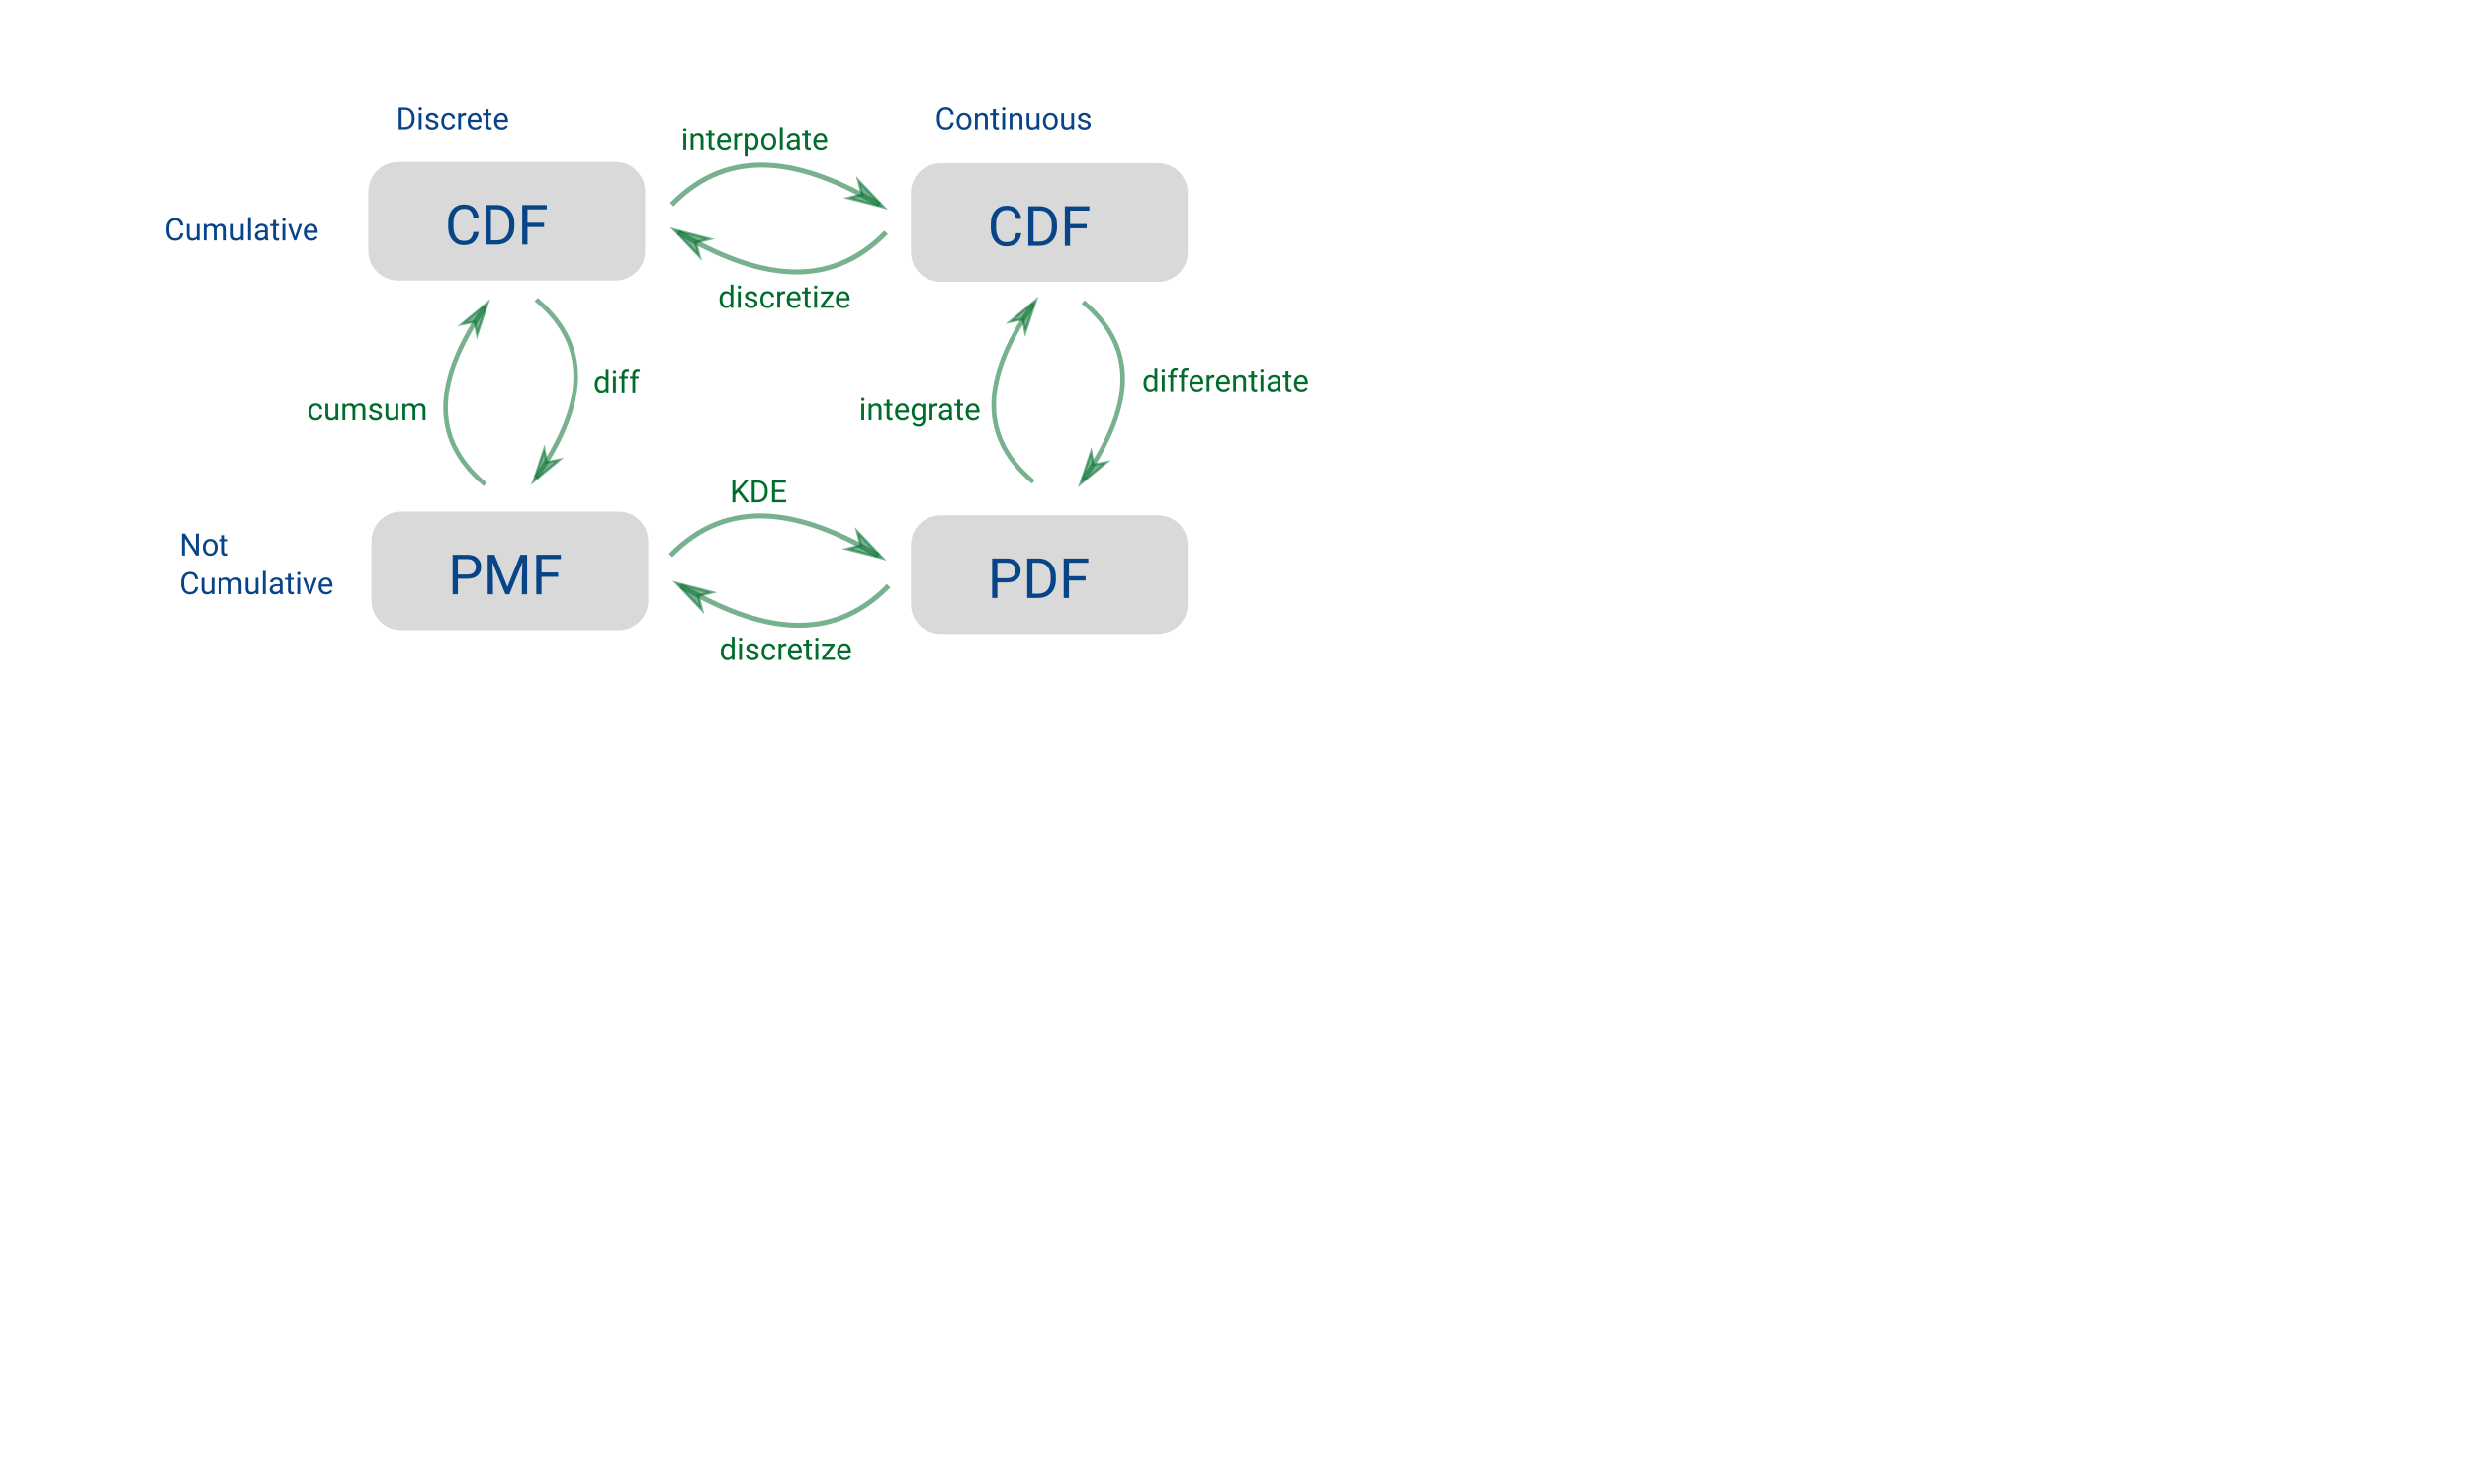
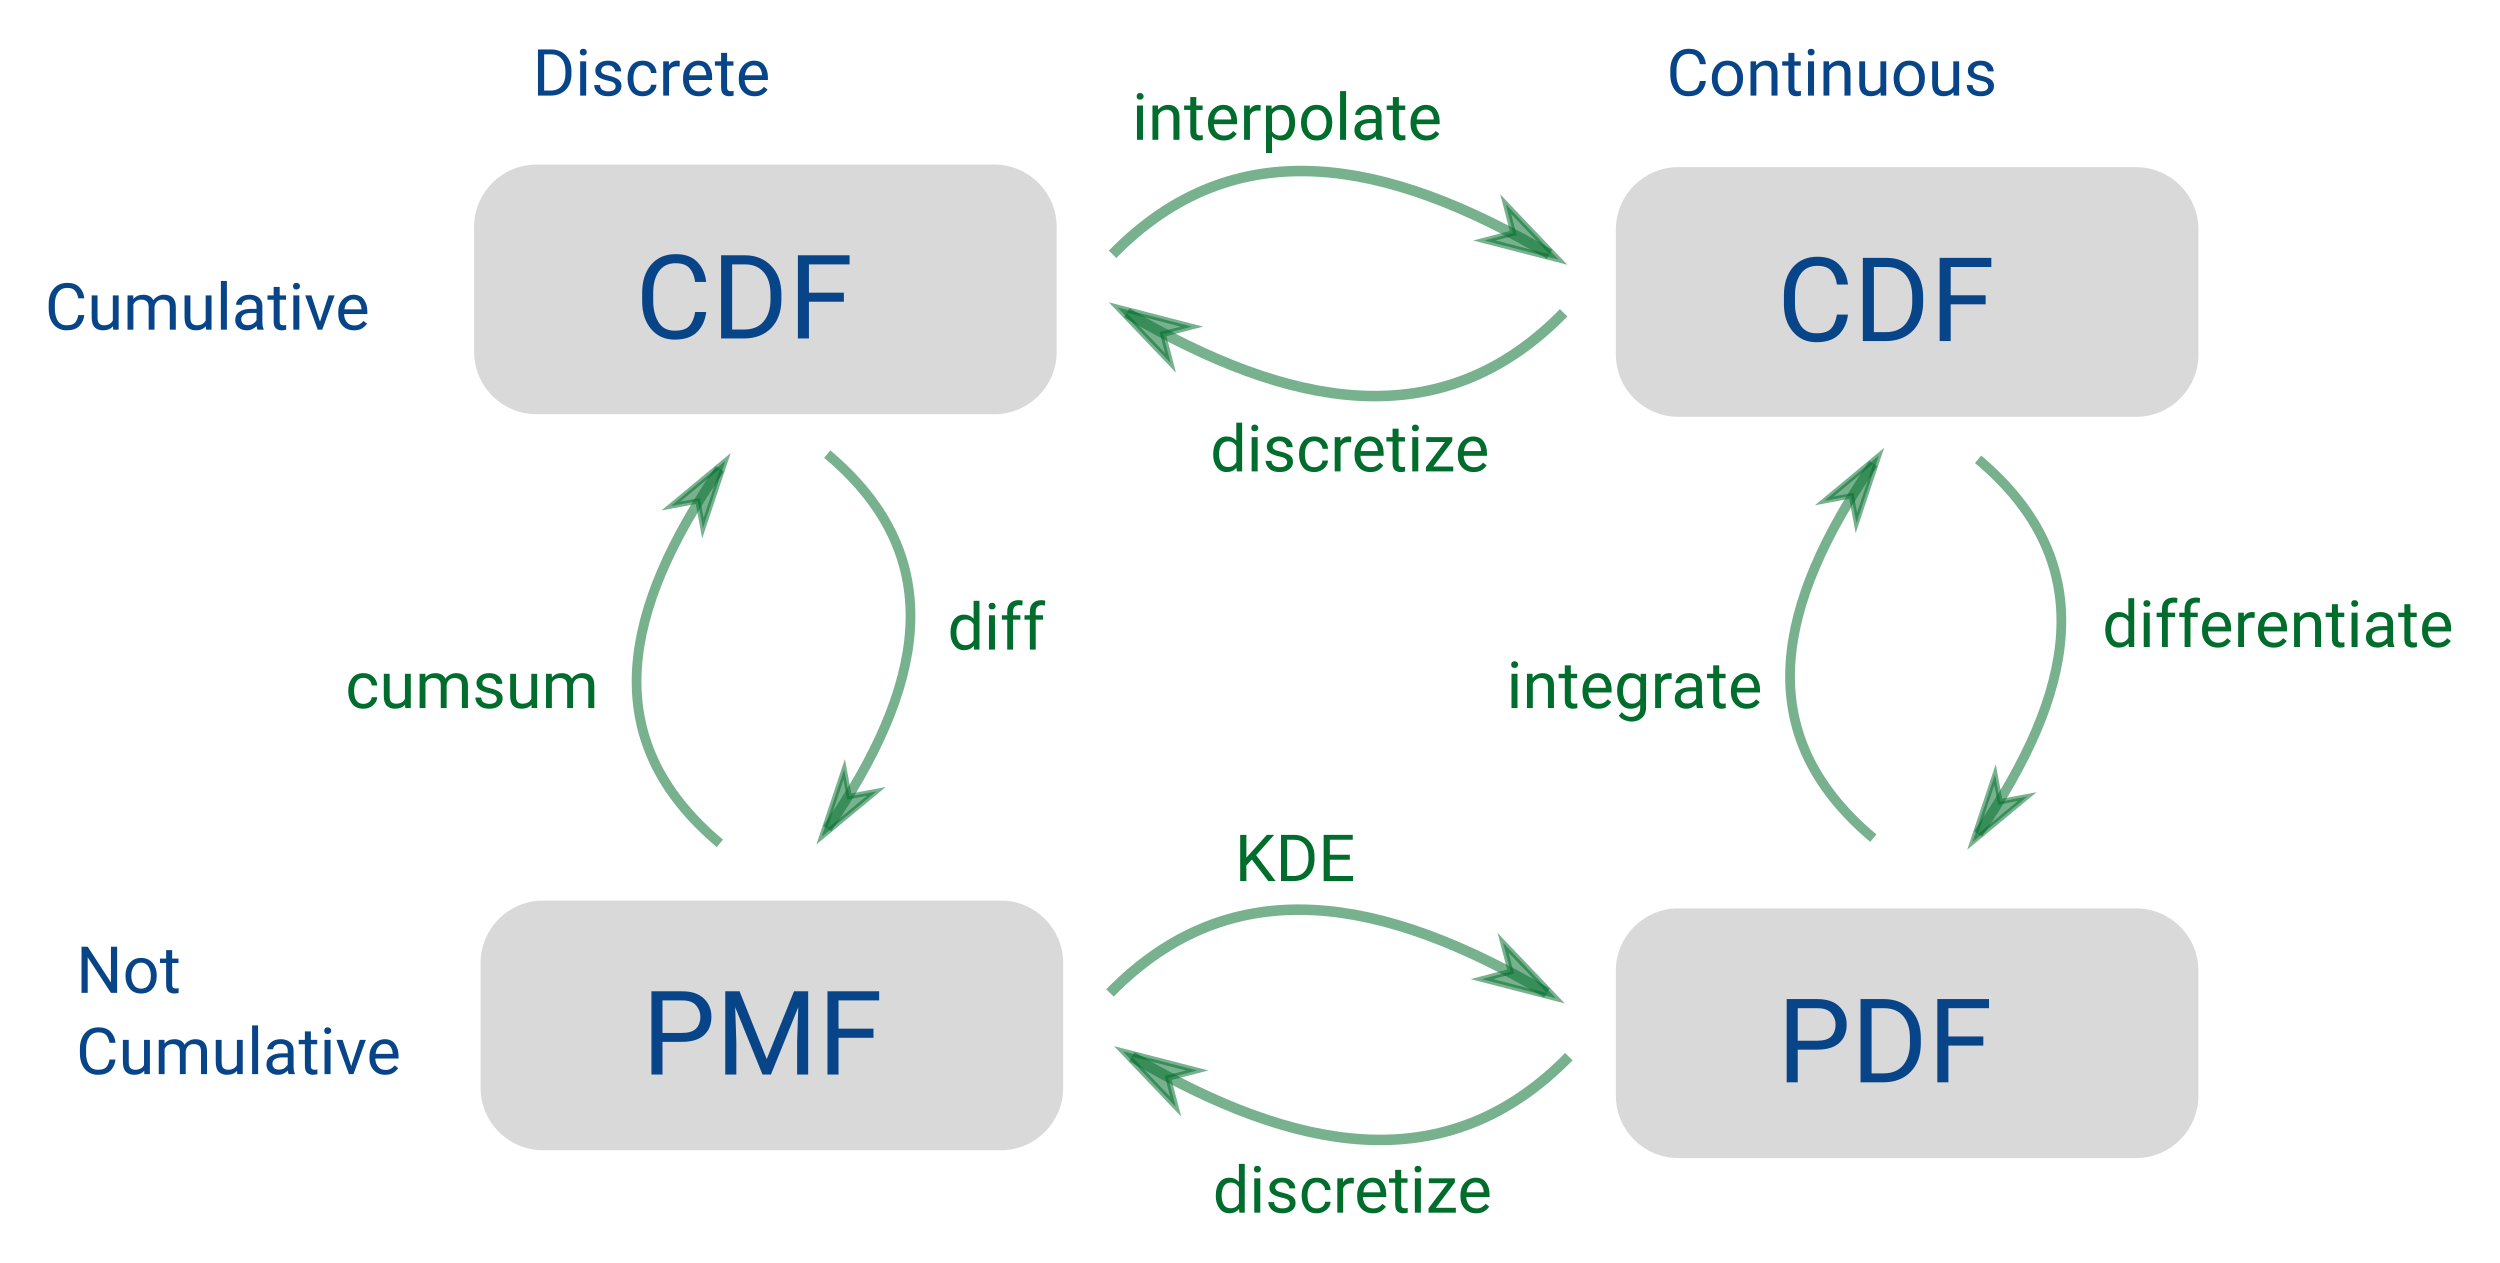
- <svg xmlns="http://www.w3.org/2000/svg" width="533.333" height="320" id="svg2" version="1.1" viewBox="0 0 500 300">
+ <svg xmlns="http://www.w3.org/2000/svg" width="256.33" height="129.403" id="svg2" version="1.1" viewBox="0 0 240.31 121.315">
  <defs id="defs4">
-     <marker orient="auto" refY="0.0" refX="0.0" id="marker1583" style="overflow:visible;">
-       <path id="path1329" d="M 0.0,0.0 L 5.0,-5.0 L -12.5,0.0 L 5.0,5.0 L 0.0,0.0 z " style="fill-rule:evenodd;stroke:#006d2c;stroke-width:1pt;stroke-opacity:0.533;fill:#006d2c;fill-opacity:0.533" transform="scale(0.4) rotate(180) translate(10,0)" />
+     <marker orient="auto" refY="0" refX="0" id="marker1583" style="overflow:visible">
+       <path id="path1329" d="M 0,0 5,-5 -12.5,0 5,5 Z" style="fill:#006d2c;fill-opacity:0.533;fill-rule:evenodd;stroke:#006d2c;stroke-width:1pt;stroke-opacity:0.533" transform="matrix(-0.4,0,0,-0.4,-4,0)" />
    </marker>
    <marker orient="auto" refY="0" refX="0" id="Arrow1Sstart" style="overflow:visible">
      <path id="path3705" d="M 0,0 5,-5 -12.5,0 5,5 Z" style="fill-rule:evenodd;stroke:#000000;stroke-width:1pt;marker-start:none" transform="matrix(0.2,0,0,0.2,1.2,0)" />
    </marker>
    <marker style="overflow:visible" id="Arrow2Mend" refX="0" refY="0" orient="auto">
      <path transform="scale(-0.6)" d="M 8.719,4.034 -2.207,0.016 8.719,-4.002 c -1.745,2.372 -1.735,5.617 -6e-7,8.035 z" style="font-size:12px;fill-rule:evenodd;stroke-width:0.625;stroke-linejoin:round" id="path3720" />
    </marker>
    <marker style="overflow:visible" id="Arrow1Mend" refX="0" refY="0" orient="auto">
      <path transform="matrix(-0.4,0,0,-0.4,-4,0)" style="fill-rule:evenodd;stroke:#000000;stroke-width:1pt;marker-start:none" d="M 0,0 5,-5 -12.5,0 5,5 Z" id="path3702" />
    </marker>
    <marker style="overflow:visible" id="Arrow2MendL" refX="0" refY="0" orient="auto">
      <path transform="scale(-0.6)" d="M 8.719,4.034 -2.207,0.016 8.719,-4.002 c -1.745,2.372 -1.735,5.617 -6e-7,8.035 z" style="font-size:12px;fill:#0000ff;fill-rule:evenodd;stroke:#0000ff;stroke-width:0.625;stroke-linejoin:round" id="path4361" />
    </marker>
    <marker style="overflow:visible" id="Arrow2MendL-2" refX="0" refY="0" orient="auto">
      <path transform="scale(-0.6)" d="M 8.719,4.034 -2.207,0.016 8.719,-4.002 c -1.745,2.372 -1.735,5.617 -6e-7,8.035 z" style="font-size:12px;fill:#0000ff;fill-rule:evenodd;stroke:#0000ff;stroke-width:0.625;stroke-linejoin:round" id="path4361-7" />
    </marker>
    <marker style="overflow:visible" id="Arrow2MendL-3" refX="0" refY="0" orient="auto">
      <path transform="scale(-0.6)" d="M 8.719,4.034 -2.207,0.016 8.719,-4.002 c -1.745,2.372 -1.735,5.617 -6e-7,8.035 z" style="font-size:12px;fill:#0000ff;fill-rule:evenodd;stroke:#0000ff;stroke-width:0.625;stroke-linejoin:round" id="path4361-74" />
    </marker>
    <marker style="overflow:visible" id="Arrow2MendL-1" refX="0" refY="0" orient="auto">
      <path transform="scale(-0.6)" d="M 8.719,4.034 -2.207,0.016 8.719,-4.002 c -1.745,2.372 -1.735,5.617 -6e-7,8.035 z" style="font-size:12px;fill:#0000ff;fill-rule:evenodd;stroke:#0000ff;stroke-width:0.625;stroke-linejoin:round" id="path4361-5" />
    </marker>
    <marker style="overflow:visible" id="Arrow2MendL-22" refX="0" refY="0" orient="auto">
      <path transform="scale(-0.6)" d="M 8.719,4.034 -2.207,0.016 8.719,-4.002 c -1.745,2.372 -1.735,5.617 -6e-7,8.035 z" style="font-size:12px;fill:#0000ff;fill-rule:evenodd;stroke:#0000ff;stroke-width:0.625;stroke-linejoin:round" id="path4361-3" />
    </marker>
    <marker style="overflow:visible" id="Arrow2MendL-4" refX="0" refY="0" orient="auto">
      <path transform="scale(-0.6)" d="M 8.719,4.034 -2.207,0.016 8.719,-4.002 c -1.745,2.372 -1.735,5.617 -6e-7,8.035 z" style="font-size:12px;fill:#0000ff;fill-rule:evenodd;stroke:#0000ff;stroke-width:0.625;stroke-linejoin:round" id="path4361-8" />
    </marker>
    <marker style="overflow:visible" id="Arrow2MendL-8" refX="0" refY="0" orient="auto">
      <path transform="scale(-0.6)" d="M 8.719,4.034 -2.207,0.016 8.719,-4.002 c -1.745,2.372 -1.735,5.617 -6e-7,8.035 z" style="font-size:12px;fill:#0000ff;fill-rule:evenodd;stroke:#0000ff;stroke-width:0.625;stroke-linejoin:round" id="path4361-88" />
    </marker>
    <marker style="overflow:visible" id="Arrow2MendL-43" refX="0" refY="0" orient="auto">
      <path transform="scale(-0.6)" d="M 8.719,4.034 -2.207,0.016 8.719,-4.002 c -1.745,2.372 -1.735,5.617 -6e-7,8.035 z" style="font-size:12px;fill:#0000ff;fill-rule:evenodd;stroke:#0000ff;stroke-width:0.625;stroke-linejoin:round" id="path4361-9" />
    </marker>
    <marker style="overflow:visible" id="Arrow2MendL-0" refX="0" refY="0" orient="auto">
      <path transform="scale(-0.6)" d="M 8.719,4.034 -2.207,0.016 8.719,-4.002 c -1.745,2.372 -1.735,5.617 -6e-7,8.035 z" style="font-size:12px;fill:#0000ff;fill-rule:evenodd;stroke:#0000ff;stroke-width:0.625;stroke-linejoin:round" id="path4361-1" />
    </marker>
    <marker style="overflow:visible" id="marker4827" refX="0" refY="0" orient="auto">
      <path transform="scale(-0.6)" d="M 8.719,4.034 -2.207,0.016 8.719,-4.002 c -1.745,2.372 -1.735,5.617 -6e-7,8.035 z" style="font-size:12px;fill:#0000ff;fill-rule:evenodd;stroke:#0000ff;stroke-width:0.625;stroke-linejoin:round" id="path4829" />
    </marker>
    <marker style="overflow:visible" id="marker4831" refX="0" refY="0" orient="auto">
      <path transform="scale(-0.6)" d="M 8.719,4.034 -2.207,0.016 8.719,-4.002 c -1.745,2.372 -1.735,5.617 -6e-7,8.035 z" style="font-size:12px;fill:#0000ff;fill-rule:evenodd;stroke:#0000ff;stroke-width:0.625;stroke-linejoin:round" id="path4833" />
    </marker>
    <marker orient="auto" refY="0" refX="0" id="Arrow1SstartB" style="overflow:visible">
      <path id="path5686" d="M 0,0 5,-5 -12.5,0 5,5 Z" style="fill:#0000ff;fill-rule:evenodd;stroke:#0000ff;stroke-width:1pt;marker-start:none" transform="matrix(0.2,0,0,0.2,1.2,0)" />
    </marker>
    <marker style="overflow:visible" id="Arrow2MendJ" refX="0" refY="0" orient="auto">
      <path transform="scale(-0.6)" d="M 8.719,4.034 -2.207,0.016 8.719,-4.002 c -1.745,2.372 -1.735,5.617 -6e-7,8.035 z" style="font-size:12px;fill:#0000ff;fill-rule:evenodd;stroke:#0000ff;stroke-width:0.625;stroke-linejoin:round" id="path6870" />
    </marker>
    <marker style="overflow:visible" id="Arrow2MendJ-8" refX="0" refY="0" orient="auto">
      <path transform="scale(-0.6)" d="M 8.719,4.034 -2.207,0.016 8.719,-4.002 c -1.745,2.372 -1.735,5.617 -6e-7,8.035 z" style="font-size:12px;fill:#0000ff;fill-rule:evenodd;stroke:#0000ff;stroke-width:0.625;stroke-linejoin:round" id="path6870-1" />
    </marker>
    <marker style="overflow:visible" id="Arrow2MendL-4-8" refX="0" refY="0" orient="auto">
      <path transform="scale(-0.6)" d="M 8.719,4.034 -2.207,0.016 8.719,-4.002 c -1.745,2.372 -1.735,5.617 -6e-7,8.035 z" style="font-size:12px;fill:#0000ff;fill-rule:evenodd;stroke:#0000ff;stroke-width:0.625;stroke-linejoin:round" id="path4361-8-0" />
    </marker>
    <marker orient="auto" refY="0" refX="0" id="marker1583-1" style="overflow:visible">
      <path id="path1329-9" d="M 0,0 5,-5 -12.5,0 5,5 Z" style="fill:#006d2c;fill-opacity:0.533;fill-rule:evenodd;stroke:#006d2c;stroke-width:1pt;stroke-opacity:0.533" transform="matrix(-0.4,0,0,-0.4,-4,0)" />
    </marker>
    <marker orient="auto" refY="0" refX="0" id="marker1583-2" style="overflow:visible">
      <path id="path1329-5" d="M 0,0 5,-5 -12.5,0 5,5 Z" style="fill:#006d2c;fill-opacity:0.533;fill-rule:evenodd;stroke:#006d2c;stroke-width:1pt;stroke-opacity:0.533" transform="matrix(-0.4,0,0,-0.4,-4,0)" />
    </marker>
    <marker orient="auto" refY="0" refX="0" id="marker1583-2-4" style="overflow:visible">
      <path id="path1329-5-9" d="M 0,0 5,-5 -12.5,0 5,5 Z" style="fill:#006d2c;fill-opacity:0.533;fill-rule:evenodd;stroke:#006d2c;stroke-width:1pt;stroke-opacity:0.533" transform="matrix(-0.4,0,0,-0.4,-4,0)" />
    </marker>
    <marker orient="auto" refY="0" refX="0" id="marker1583-1-3" style="overflow:visible">
      <path id="path1329-9-6" d="M 0,0 5,-5 -12.5,0 5,5 Z" style="fill:#006d2c;fill-opacity:0.533;fill-rule:evenodd;stroke:#006d2c;stroke-width:1pt;stroke-opacity:0.533" transform="matrix(-0.4,0,0,-0.4,-4,0)" />
    </marker>
    <marker orient="auto" refY="0" refX="0" id="marker1583-1-3-5" style="overflow:visible">
      <path id="path1329-9-6-0" d="M 0,0 5,-5 -12.5,0 5,5 Z" style="fill:#006d2c;fill-opacity:0.533;fill-rule:evenodd;stroke:#006d2c;stroke-width:1pt;stroke-opacity:0.533" transform="matrix(-0.4,0,0,-0.4,-4,0)" />
    </marker>
    <marker orient="auto" refY="0" refX="0" id="marker1583-1-3-9" style="overflow:visible">
      <path id="path1329-9-6-4" d="M 0,0 5,-5 -12.5,0 5,5 Z" style="fill:#006d2c;fill-opacity:0.533;fill-rule:evenodd;stroke:#006d2c;stroke-width:1pt;stroke-opacity:0.533" transform="matrix(-0.4,0,0,-0.4,-4,0)" />
    </marker>
    <marker orient="auto" refY="0" refX="0" id="marker1583-1-3-9-5" style="overflow:visible">
      <path id="path1329-9-6-4-1" d="M 0,0 5,-5 -12.5,0 5,5 Z" style="fill:#006d2c;fill-opacity:0.533;fill-rule:evenodd;stroke:#006d2c;stroke-width:1pt;stroke-opacity:0.533" transform="matrix(-0.4,0,0,-0.4,-4,0)" />
    </marker>
  </defs>
-   <g transform="translate(0,-752.3622)" id="layer1">
-     <g id="g1156" transform="translate(43.125,7.5)" style="">
+   <g transform="translate(-28.92871,-769.2953)" id="layer1">
+     <g id="g1156" transform="translate(43.125,7.5)">
      <rect ry="6" style="opacity:0.28;fill:#000000;fill-opacity:0.533;stroke:none;stroke-width:0.866;stroke-miterlimit:4;stroke-dasharray:none;stroke-opacity:1" id="rect3676-2" width="56" height="24" x="32" y="848.362" />
      <text xml:space="preserve" style="font-style:normal;font-weight:normal;line-height:0%;font-family:'Bitstream Vera Sans';fill:#084488;fill-opacity:1;stroke:none" x="47.5" y="854.737" id="text3672-4">
        <tspan style="font-style:normal;font-variant:normal;font-weight:normal;font-stretch:normal;font-size:11.25px;line-height:1.25;font-family:Roboto;-inkscape-font-specification:'Roboto, Normal';font-variant-ligatures:normal;font-variant-caps:normal;font-variant-numeric:normal;font-feature-settings:normal;text-align:start;writing-mode:lr-tb;text-anchor:start;fill:#084488;fill-opacity:1" id="tspan4496" x="47.5" y="857.854" />
        <tspan style="font-style:normal;font-variant:normal;font-weight:normal;font-stretch:normal;font-size:11.25px;line-height:1.25;font-family:Roboto;-inkscape-font-specification:'Roboto, Normal';font-variant-ligatures:normal;font-variant-caps:normal;font-variant-numeric:normal;font-feature-settings:normal;text-align:start;writing-mode:lr-tb;text-anchor:start;fill:#084488;fill-opacity:1" id="tspan4500" x="47.5" y="865.082">PMF</tspan>
      </text>
    </g>
    <text id="text3672-7" y="778.487" x="80.125" style="font-style:normal;font-variant:normal;font-weight:normal;font-stretch:normal;font-size:6.25px;line-height:0%;font-family:Roboto;-inkscape-font-specification:'Roboto, Normal';font-variant-ligatures:normal;font-variant-caps:normal;font-variant-numeric:normal;font-feature-settings:normal;text-align:start;writing-mode:lr-tb;text-anchor:start;fill:#084488;fill-opacity:1;stroke:none" xml:space="preserve">
      <tspan y="778.487" x="80.125" id="tspan3674-7" style="font-style:normal;font-variant:normal;font-weight:normal;font-stretch:normal;font-size:6.25px;line-height:1.25;font-family:Roboto;-inkscape-font-specification:'Roboto, Normal';font-variant-ligatures:normal;font-variant-caps:normal;font-variant-numeric:normal;font-feature-settings:normal;text-align:start;writing-mode:lr-tb;text-anchor:start;fill:#084488;fill-opacity:1">Discrete</tspan>
      <tspan y="782.393" x="80.125" id="tspan4785" style="font-style:normal;font-variant:normal;font-weight:normal;font-stretch:normal;font-size:6.25px;line-height:1.25;font-family:Roboto;-inkscape-font-specification:'Roboto, Normal';font-variant-ligatures:normal;font-variant-caps:normal;font-variant-numeric:normal;font-feature-settings:normal;text-align:start;writing-mode:lr-tb;text-anchor:start;fill:#084488;fill-opacity:1" />
    </text>
-     <g transform="translate(42.5,-63.25)" id="g1156-5" style="">
+     <g transform="translate(42.5,-63.25)" id="g1156-5">
      <rect ry="6" style="opacity:0.28;fill:#000000;fill-opacity:0.533;stroke:none;stroke-width:0.866;stroke-miterlimit:4;stroke-dasharray:none;stroke-opacity:1" id="rect3676-2-0" width="56" height="24" x="32" y="848.362" />
      <text xml:space="preserve" style="font-style:normal;font-weight:normal;line-height:0%;font-family:'Bitstream Vera Sans';fill:#084488;fill-opacity:1;stroke:none" x="47.5" y="854.737" id="text3672-4-2">
        <tspan style="font-style:normal;font-variant:normal;font-weight:normal;font-stretch:normal;font-size:11.25px;line-height:1.25;font-family:Roboto;-inkscape-font-specification:'Roboto, Normal';font-variant-ligatures:normal;font-variant-caps:normal;font-variant-numeric:normal;font-feature-settings:normal;text-align:start;writing-mode:lr-tb;text-anchor:start;fill:#084488;fill-opacity:1" id="tspan4496-9" x="47.5" y="857.854" />
        <tspan style="font-style:normal;font-variant:normal;font-weight:normal;font-stretch:normal;font-size:11.25px;line-height:1.25;font-family:Roboto;-inkscape-font-specification:'Roboto, Normal';font-variant-ligatures:normal;font-variant-caps:normal;font-variant-numeric:normal;font-feature-settings:normal;text-align:start;writing-mode:lr-tb;text-anchor:start;fill:#084488;fill-opacity:1" id="tspan4500-4" x="47.5" y="865.082">CDF</tspan>
      </text>
    </g>
-     <g transform="translate(152.25,-63)" id="g1156-5-2" style="">
+     <g transform="translate(152.25,-63)" id="g1156-5-2">
      <rect ry="6" style="opacity:0.28;fill:#000000;fill-opacity:0.533;stroke:none;stroke-width:0.866;stroke-miterlimit:4;stroke-dasharray:none;stroke-opacity:1" id="rect3676-2-0-8" width="56" height="24" x="32" y="848.362" />
      <text xml:space="preserve" style="font-style:normal;font-weight:normal;line-height:0%;font-family:'Bitstream Vera Sans';fill:#084488;fill-opacity:1;stroke:none" x="47.5" y="854.737" id="text3672-4-2-8">
        <tspan style="font-style:normal;font-variant:normal;font-weight:normal;font-stretch:normal;font-size:11.25px;line-height:1.25;font-family:Roboto;-inkscape-font-specification:'Roboto, Normal';font-variant-ligatures:normal;font-variant-caps:normal;font-variant-numeric:normal;font-feature-settings:normal;text-align:start;writing-mode:lr-tb;text-anchor:start;fill:#084488;fill-opacity:1" id="tspan4496-9-9" x="47.5" y="857.854" />
        <tspan style="font-style:normal;font-variant:normal;font-weight:normal;font-stretch:normal;font-size:11.25px;line-height:1.25;font-family:Roboto;-inkscape-font-specification:'Roboto, Normal';font-variant-ligatures:normal;font-variant-caps:normal;font-variant-numeric:normal;font-feature-settings:normal;text-align:start;writing-mode:lr-tb;text-anchor:start;fill:#084488;fill-opacity:1" id="tspan4500-4-2" x="47.5" y="865.082">CDF</tspan>
      </text>
    </g>
-     <g transform="translate(152.25,8.249996)" id="g1156-5-8" style="">
+     <g transform="translate(152.25,8.249996)" id="g1156-5-8">
      <rect ry="6" style="opacity:0.28;fill:#000000;fill-opacity:0.533;stroke:none;stroke-width:0.866;stroke-miterlimit:4;stroke-dasharray:none;stroke-opacity:1" id="rect3676-2-0-88" width="56" height="24" x="32" y="848.362" />
      <text xml:space="preserve" style="font-style:normal;font-weight:normal;line-height:0%;font-family:'Bitstream Vera Sans';fill:#084488;fill-opacity:1;stroke:none" x="47.5" y="854.737" id="text3672-4-2-6">
        <tspan style="font-style:normal;font-variant:normal;font-weight:normal;font-stretch:normal;font-size:11.25px;line-height:1.25;font-family:Roboto;-inkscape-font-specification:'Roboto, Normal';font-variant-ligatures:normal;font-variant-caps:normal;font-variant-numeric:normal;font-feature-settings:normal;text-align:start;writing-mode:lr-tb;text-anchor:start;fill:#084488;fill-opacity:1" id="tspan4496-9-8" x="47.5" y="857.854" />
        <tspan style="font-style:normal;font-variant:normal;font-weight:normal;font-stretch:normal;font-size:11.25px;line-height:1.25;font-family:Roboto;-inkscape-font-specification:'Roboto, Normal';font-variant-ligatures:normal;font-variant-caps:normal;font-variant-numeric:normal;font-feature-settings:normal;text-align:start;writing-mode:lr-tb;text-anchor:start;fill:#084488;fill-opacity:1" id="tspan4500-4-3" x="47.5" y="865.082">PDF</tspan>
      </text>
    </g>
    <text id="text3672-7-0" y="778.487" x="189.125" style="font-style:normal;font-variant:normal;font-weight:normal;font-stretch:normal;font-size:6.25px;line-height:0%;font-family:Roboto;-inkscape-font-specification:'Roboto, Normal';font-variant-ligatures:normal;font-variant-caps:normal;font-variant-numeric:normal;font-feature-settings:normal;text-align:start;writing-mode:lr-tb;text-anchor:start;fill:#084488;fill-opacity:1;stroke:none;stroke-width:1" xml:space="preserve">
      <tspan y="778.487" x="189.125" id="tspan3674-7-4" style="font-style:normal;font-variant:normal;font-weight:normal;font-stretch:normal;font-size:6.25px;line-height:1.25;font-family:Roboto;-inkscape-font-specification:'Roboto, Normal';font-variant-ligatures:normal;font-variant-caps:normal;font-variant-numeric:normal;font-feature-settings:normal;text-align:start;writing-mode:lr-tb;text-anchor:start;fill:#084488;fill-opacity:1;stroke-width:1">Continuous</tspan>
      <tspan y="782.393" x="189.125" id="tspan4785-7" style="font-style:normal;font-variant:normal;font-weight:normal;font-stretch:normal;font-size:6.25px;line-height:1.25;font-family:Roboto;-inkscape-font-specification:'Roboto, Normal';font-variant-ligatures:normal;font-variant-caps:normal;font-variant-numeric:normal;font-feature-settings:normal;text-align:start;writing-mode:lr-tb;text-anchor:start;fill:#084488;fill-opacity:1;stroke-width:1" />
    </text>
    <text id="text3672-7-9" y="800.987" x="33.25" style="font-style:normal;font-variant:normal;font-weight:normal;font-stretch:normal;font-size:6.25px;line-height:0%;font-family:Roboto;-inkscape-font-specification:'Roboto, Normal';font-variant-ligatures:normal;font-variant-caps:normal;font-variant-numeric:normal;font-feature-settings:normal;text-align:start;writing-mode:lr-tb;text-anchor:start;fill:#084488;fill-opacity:1;stroke:none;stroke-width:1" xml:space="preserve">
      <tspan y="800.987" x="33.25" id="tspan3674-7-0" style="font-style:normal;font-variant:normal;font-weight:normal;font-stretch:normal;font-size:6.25px;line-height:1.25;font-family:Roboto;-inkscape-font-specification:'Roboto, Normal';font-variant-ligatures:normal;font-variant-caps:normal;font-variant-numeric:normal;font-feature-settings:normal;text-align:start;writing-mode:lr-tb;text-anchor:start;fill:#084488;fill-opacity:1;stroke-width:1">Cumulative</tspan>
      <tspan y="804.893" x="33.25" id="tspan4785-6" style="font-style:normal;font-variant:normal;font-weight:normal;font-stretch:normal;font-size:6.25px;line-height:1.25;font-family:Roboto;-inkscape-font-specification:'Roboto, Normal';font-variant-ligatures:normal;font-variant-caps:normal;font-variant-numeric:normal;font-feature-settings:normal;text-align:start;writing-mode:lr-tb;text-anchor:start;fill:#084488;fill-opacity:1;stroke-width:1" />
    </text>
    <text id="text3672-7-9-3" y="864.737" x="36.25" style="font-style:normal;font-variant:normal;font-weight:normal;font-stretch:normal;font-size:6.25px;line-height:0%;font-family:Roboto;-inkscape-font-specification:'Roboto, Normal';font-variant-ligatures:normal;font-variant-caps:normal;font-variant-numeric:normal;font-feature-settings:normal;text-align:start;writing-mode:lr-tb;text-anchor:start;fill:#084488;fill-opacity:1;stroke:none;stroke-width:1" xml:space="preserve">
      <tspan y="864.737" x="36.25" id="tspan3674-7-0-7" style="font-style:normal;font-variant:normal;font-weight:normal;font-stretch:normal;font-size:6.25px;line-height:1.25;font-family:Roboto;-inkscape-font-specification:'Roboto, Normal';font-variant-ligatures:normal;font-variant-caps:normal;font-variant-numeric:normal;font-feature-settings:normal;text-align:start;writing-mode:lr-tb;text-anchor:start;fill:#084488;fill-opacity:1;stroke-width:1">Not</tspan>
      <tspan y="872.55" x="36.25" style="font-style:normal;font-variant:normal;font-weight:normal;font-stretch:normal;font-size:6.25px;line-height:1.25;font-family:Roboto;-inkscape-font-specification:'Roboto, Normal';font-variant-ligatures:normal;font-variant-caps:normal;font-variant-numeric:normal;font-feature-settings:normal;text-align:start;writing-mode:lr-tb;text-anchor:start;fill:#084488;fill-opacity:1;stroke-width:1" id="tspan6044">Cumulative</tspan>
      <tspan y="876.456" x="36.25" id="tspan4785-6-3" style="font-style:normal;font-variant:normal;font-weight:normal;font-stretch:normal;font-size:6.25px;line-height:1.25;font-family:Roboto;-inkscape-font-specification:'Roboto, Normal';font-variant-ligatures:normal;font-variant-caps:normal;font-variant-numeric:normal;font-feature-settings:normal;text-align:start;writing-mode:lr-tb;text-anchor:start;fill:#084488;fill-opacity:1;stroke-width:1" />
    </text>
    <path style="fill:none;fill-opacity:1;fill-rule:evenodd;stroke:#006d2c;stroke-width:0.937;stroke-linecap:butt;stroke-linejoin:miter;stroke-miterlimit:4;stroke-dasharray:none;stroke-opacity:0.533;marker-end:url(#marker1583)" d="m 209,849.862 c -12.044,-10.101 -9.209,-22.548 0,-36" id="path1318-4" />
    <path style="fill:none;fill-opacity:1;fill-rule:evenodd;stroke:#006d2c;stroke-width:0.937;stroke-linecap:butt;stroke-linejoin:miter;stroke-miterlimit:4;stroke-dasharray:none;stroke-opacity:0.533;marker-end:url(#marker1583-1)" d="m 98.125,850.362 c -12.044,-10.101 -9.209,-22.548 0,-36" id="path1318-4-6" />
    <path style="fill:none;fill-opacity:1;fill-rule:evenodd;stroke:#006d2c;stroke-width:0.937;stroke-linecap:butt;stroke-linejoin:miter;stroke-miterlimit:4;stroke-dasharray:none;stroke-opacity:0.533;marker-end:url(#marker1583-2)" d="m 108.445,812.947 c 12.044,10.101 9.209,22.548 0,36" id="path1318-4-4" />
    <path style="fill:none;fill-opacity:1;fill-rule:evenodd;stroke:#006d2c;stroke-width:0.937;stroke-linecap:butt;stroke-linejoin:miter;stroke-miterlimit:4;stroke-dasharray:none;stroke-opacity:0.533;marker-end:url(#marker1583-2-4)" d="m 219.07,813.447 c 12.044,10.101 9.209,22.548 0,36" id="path1318-4-4-9" />
    <path style="fill:none;fill-opacity:1;fill-rule:evenodd;stroke:#006d2c;stroke-width:1.013;stroke-linecap:butt;stroke-linejoin:miter;stroke-miterlimit:4;stroke-dasharray:none;stroke-opacity:0.533;marker-end:url(#marker1583-1-3)" d="m 135.873,793.74 c 11.785,-12.044 26.307,-9.209 42.003,0" id="path1318-4-6-0" />
    <path style="fill:none;fill-opacity:1;fill-rule:evenodd;stroke:#006d2c;stroke-width:1.013;stroke-linecap:butt;stroke-linejoin:miter;stroke-miterlimit:4;stroke-dasharray:none;stroke-opacity:0.533;marker-end:url(#marker1583-1-3-5)" d="m 135.623,864.74 c 11.785,-12.044 26.307,-9.209 42.003,0" id="path1318-4-6-0-2" />
    <path style="fill:none;fill-opacity:1;fill-rule:evenodd;stroke:#006d2c;stroke-width:1.013;stroke-linecap:butt;stroke-linejoin:miter;stroke-miterlimit:4;stroke-dasharray:none;stroke-opacity:0.533;marker-end:url(#marker1583-1-3-9)" d="m 179.234,799.364 c -11.785,12.044 -26.307,9.209 -42.003,0" id="path1318-4-6-0-3" />
    <path style="fill:none;fill-opacity:1;fill-rule:evenodd;stroke:#006d2c;stroke-width:1.013;stroke-linecap:butt;stroke-linejoin:miter;stroke-miterlimit:4;stroke-dasharray:none;stroke-opacity:0.533;marker-end:url(#marker1583-1-3-9-5)" d="m 179.734,870.864 c -11.785,12.044 -26.307,9.209 -42.003,0" id="path1318-4-6-0-3-7" />
    <text xml:space="preserve" style="font-style:normal;font-variant:normal;font-weight:normal;font-stretch:normal;font-size:6.25px;line-height:125%;font-family:Roboto;-inkscape-font-specification:'Roboto, Normal';font-variant-ligatures:normal;font-variant-caps:normal;font-variant-numeric:normal;font-feature-settings:normal;text-align:start;letter-spacing:0px;word-spacing:0px;writing-mode:lr-tb;text-anchor:start;fill:#000000;fill-opacity:1;stroke:none;stroke-width:0.938px;stroke-linecap:butt;stroke-linejoin:miter;stroke-opacity:1" x="62.125" y="837.362" id="text6048">
      <tspan id="tspan6046" x="62.125" y="837.362" style="font-style:normal;font-variant:normal;font-weight:normal;font-stretch:normal;font-size:6.25px;font-family:Roboto;-inkscape-font-specification:'Roboto, Normal';font-variant-ligatures:normal;font-variant-caps:normal;font-variant-numeric:normal;font-feature-settings:normal;text-align:start;writing-mode:lr-tb;text-anchor:start;fill:#006d2c;fill-opacity:1;stroke-width:0.938px">cumsum</tspan>
    </text>
    <text xml:space="preserve" style="font-style:normal;font-variant:normal;font-weight:normal;font-stretch:normal;font-size:6.25px;line-height:125%;font-family:Roboto;-inkscape-font-specification:'Roboto, Normal';font-variant-ligatures:normal;font-variant-caps:normal;font-variant-numeric:normal;font-feature-settings:normal;text-align:start;letter-spacing:0px;word-spacing:0px;writing-mode:lr-tb;text-anchor:start;fill:#000000;fill-opacity:1;stroke:none;stroke-width:0.937px;stroke-linecap:butt;stroke-linejoin:miter;stroke-opacity:1" x="120" y="831.737" id="text6048-3">
      <tspan id="tspan6046-8" x="120" y="831.737" style="font-style:normal;font-variant:normal;font-weight:normal;font-stretch:normal;font-size:6.25px;font-family:Roboto;-inkscape-font-specification:'Roboto, Normal';font-variant-ligatures:normal;font-variant-caps:normal;font-variant-numeric:normal;font-feature-settings:normal;text-align:start;writing-mode:lr-tb;text-anchor:start;fill:#006d2c;fill-opacity:1;stroke-width:0.937px">diff</tspan>
    </text>
-     <text xml:space="preserve" style="font-style:normal;font-variant:normal;font-weight:normal;font-stretch:normal;font-size:6.25px;line-height:125%;font-family:Roboto;-inkscape-font-specification:'Roboto, Normal';font-variant-ligatures:normal;font-variant-caps:normal;font-variant-numeric:normal;font-feature-settings:normal;text-align:start;letter-spacing:0px;word-spacing:0px;writing-mode:lr;text-anchor:start;fill:#000000;fill-opacity:1;stroke:none;stroke-width:0.937px;stroke-linecap:butt;stroke-linejoin:miter;stroke-opacity:1;" x="147.625" y="853.987" id="text6048-33">
-       <tspan id="tspan6046-3" x="147.625" y="853.987" style="font-style:normal;font-variant:normal;font-weight:normal;font-stretch:normal;font-size:6.25px;font-family:Roboto;-inkscape-font-specification:'Roboto, Normal';font-variant-ligatures:normal;font-variant-caps:normal;font-variant-numeric:normal;font-feature-settings:normal;text-align:start;writing-mode:lr;text-anchor:start;fill:#006d2c;fill-opacity:1;stroke-width:0.937px;">KDE</tspan>
+     <text xml:space="preserve" style="font-style:normal;font-variant:normal;font-weight:normal;font-stretch:normal;font-size:6.25px;line-height:125%;font-family:Roboto;-inkscape-font-specification:'Roboto, Normal';font-variant-ligatures:normal;font-variant-caps:normal;font-variant-numeric:normal;font-feature-settings:normal;text-align:start;letter-spacing:0px;word-spacing:0px;writing-mode:lr-tb;text-anchor:start;fill:#000000;fill-opacity:1;stroke:none;stroke-width:0.937px;stroke-linecap:butt;stroke-linejoin:miter;stroke-opacity:1" x="147.625" y="853.987" id="text6048-33">
+       <tspan id="tspan6046-3" x="147.625" y="853.987" style="font-style:normal;font-variant:normal;font-weight:normal;font-stretch:normal;font-size:6.25px;font-family:Roboto;-inkscape-font-specification:'Roboto, Normal';font-variant-ligatures:normal;font-variant-caps:normal;font-variant-numeric:normal;font-feature-settings:normal;text-align:start;writing-mode:lr-tb;text-anchor:start;fill:#006d2c;fill-opacity:1;stroke-width:0.937px">KDE</tspan>
    </text>
    <text xml:space="preserve" style="font-style:normal;font-variant:normal;font-weight:normal;font-stretch:normal;font-size:6.25px;line-height:125%;font-family:Roboto;-inkscape-font-specification:'Roboto, Normal';font-variant-ligatures:normal;font-variant-caps:normal;font-variant-numeric:normal;font-feature-settings:normal;text-align:start;letter-spacing:0px;word-spacing:0px;writing-mode:lr-tb;text-anchor:start;fill:#000000;fill-opacity:1;stroke:none;stroke-width:0.937px;stroke-linecap:butt;stroke-linejoin:miter;stroke-opacity:1" x="231" y="831.487" id="text6048-8">
      <tspan id="tspan6046-0" x="231" y="831.487" style="font-style:normal;font-variant:normal;font-weight:normal;font-stretch:normal;font-size:6.25px;font-family:Roboto;-inkscape-font-specification:'Roboto, Normal';font-variant-ligatures:normal;font-variant-caps:normal;font-variant-numeric:normal;font-feature-settings:normal;text-align:start;writing-mode:lr-tb;text-anchor:start;fill:#006d2c;fill-opacity:1;stroke-width:0.937px">differentiate</tspan>
    </text>
    <text xml:space="preserve" style="font-style:normal;font-variant:normal;font-weight:normal;font-stretch:normal;font-size:6.25px;line-height:125%;font-family:Roboto;-inkscape-font-specification:'Roboto, Normal';font-variant-ligatures:normal;font-variant-caps:normal;font-variant-numeric:normal;font-feature-settings:normal;text-align:start;letter-spacing:0px;word-spacing:0px;writing-mode:lr-tb;text-anchor:start;fill:#000000;fill-opacity:1;stroke:none;stroke-width:0.937px;stroke-linecap:butt;stroke-linejoin:miter;stroke-opacity:1" x="173.75" y="837.362" id="text6048-4">
      <tspan id="tspan6046-7" x="173.75" y="837.362" style="font-style:normal;font-variant:normal;font-weight:normal;font-stretch:normal;font-size:6.25px;font-family:Roboto;-inkscape-font-specification:'Roboto, Normal';font-variant-ligatures:normal;font-variant-caps:normal;font-variant-numeric:normal;font-feature-settings:normal;text-align:start;writing-mode:lr-tb;text-anchor:start;fill:#006d2c;fill-opacity:1;stroke-width:0.937px">integrate</tspan>
    </text>
    <text xml:space="preserve" style="font-style:normal;font-variant:normal;font-weight:normal;font-stretch:normal;font-size:6.25px;line-height:125%;font-family:Roboto;-inkscape-font-specification:'Roboto, Normal';font-variant-ligatures:normal;font-variant-caps:normal;font-variant-numeric:normal;font-feature-settings:normal;text-align:start;letter-spacing:0px;word-spacing:0px;writing-mode:lr-tb;text-anchor:start;fill:#000000;fill-opacity:1;stroke:none;stroke-width:0.937px;stroke-linecap:butt;stroke-linejoin:miter;stroke-opacity:1" x="145.5" y="885.862" id="text6048-33-6">
      <tspan id="tspan6046-3-8" x="145.5" y="885.862" style="font-style:normal;font-variant:normal;font-weight:normal;font-stretch:normal;font-size:6.25px;font-family:Roboto;-inkscape-font-specification:'Roboto, Normal';font-variant-ligatures:normal;font-variant-caps:normal;font-variant-numeric:normal;font-feature-settings:normal;text-align:start;writing-mode:lr-tb;text-anchor:start;fill:#006d2c;fill-opacity:1;stroke-width:0.937px">discretize</tspan>
    </text>
    <text xml:space="preserve" style="font-style:normal;font-variant:normal;font-weight:normal;font-stretch:normal;font-size:6.25px;line-height:125%;font-family:Roboto;-inkscape-font-specification:'Roboto, Normal';font-variant-ligatures:normal;font-variant-caps:normal;font-variant-numeric:normal;font-feature-settings:normal;text-align:start;letter-spacing:0px;word-spacing:0px;writing-mode:lr-tb;text-anchor:start;fill:#000000;fill-opacity:1;stroke:none;stroke-width:0.937px;stroke-linecap:butt;stroke-linejoin:miter;stroke-opacity:1" x="145.25" y="814.612" id="text6048-33-9">
      <tspan id="tspan6046-3-0" x="145.25" y="814.612" style="font-style:normal;font-variant:normal;font-weight:normal;font-stretch:normal;font-size:6.25px;font-family:Roboto;-inkscape-font-specification:'Roboto, Normal';font-variant-ligatures:normal;font-variant-caps:normal;font-variant-numeric:normal;font-feature-settings:normal;text-align:start;writing-mode:lr-tb;text-anchor:start;fill:#006d2c;fill-opacity:1;stroke-width:0.937px">discretize</tspan>
    </text>
-     <text xml:space="preserve" style="font-style:normal;font-variant:normal;font-weight:normal;font-stretch:normal;font-size:6.25px;line-height:125%;font-family:Roboto;-inkscape-font-specification:'Roboto, Normal';font-variant-ligatures:normal;font-variant-caps:normal;font-variant-numeric:normal;font-feature-settings:normal;text-align:start;letter-spacing:0px;word-spacing:0px;writing-mode:lr;text-anchor:start;fill:#000000;fill-opacity:1;stroke:none;stroke-width:0.937px;stroke-linecap:butt;stroke-linejoin:miter;stroke-opacity:1;" x="137.75" y="782.737" id="text6048-33-9-6">
-       <tspan id="tspan6046-3-0-8" x="137.75" y="782.737" style="font-style:normal;font-variant:normal;font-weight:normal;font-stretch:normal;font-size:6.25px;font-family:Roboto;-inkscape-font-specification:'Roboto, Normal';font-variant-ligatures:normal;font-variant-caps:normal;font-variant-numeric:normal;font-feature-settings:normal;text-align:start;writing-mode:lr;text-anchor:start;fill:#006d2c;fill-opacity:1;stroke-width:0.937px;">interpolate</tspan>
+     <text xml:space="preserve" style="font-style:normal;font-variant:normal;font-weight:normal;font-stretch:normal;font-size:6.25px;line-height:125%;font-family:Roboto;-inkscape-font-specification:'Roboto, Normal';font-variant-ligatures:normal;font-variant-caps:normal;font-variant-numeric:normal;font-feature-settings:normal;text-align:start;letter-spacing:0px;word-spacing:0px;writing-mode:lr-tb;text-anchor:start;fill:#000000;fill-opacity:1;stroke:none;stroke-width:0.937px;stroke-linecap:butt;stroke-linejoin:miter;stroke-opacity:1" x="137.75" y="782.737" id="text6048-33-9-6">
+       <tspan id="tspan6046-3-0-8" x="137.75" y="782.737" style="font-style:normal;font-variant:normal;font-weight:normal;font-stretch:normal;font-size:6.25px;font-family:Roboto;-inkscape-font-specification:'Roboto, Normal';font-variant-ligatures:normal;font-variant-caps:normal;font-variant-numeric:normal;font-feature-settings:normal;text-align:start;writing-mode:lr-tb;text-anchor:start;fill:#006d2c;fill-opacity:1;stroke-width:0.937px">interpolate</tspan>
    </text>
  </g>
</svg>
